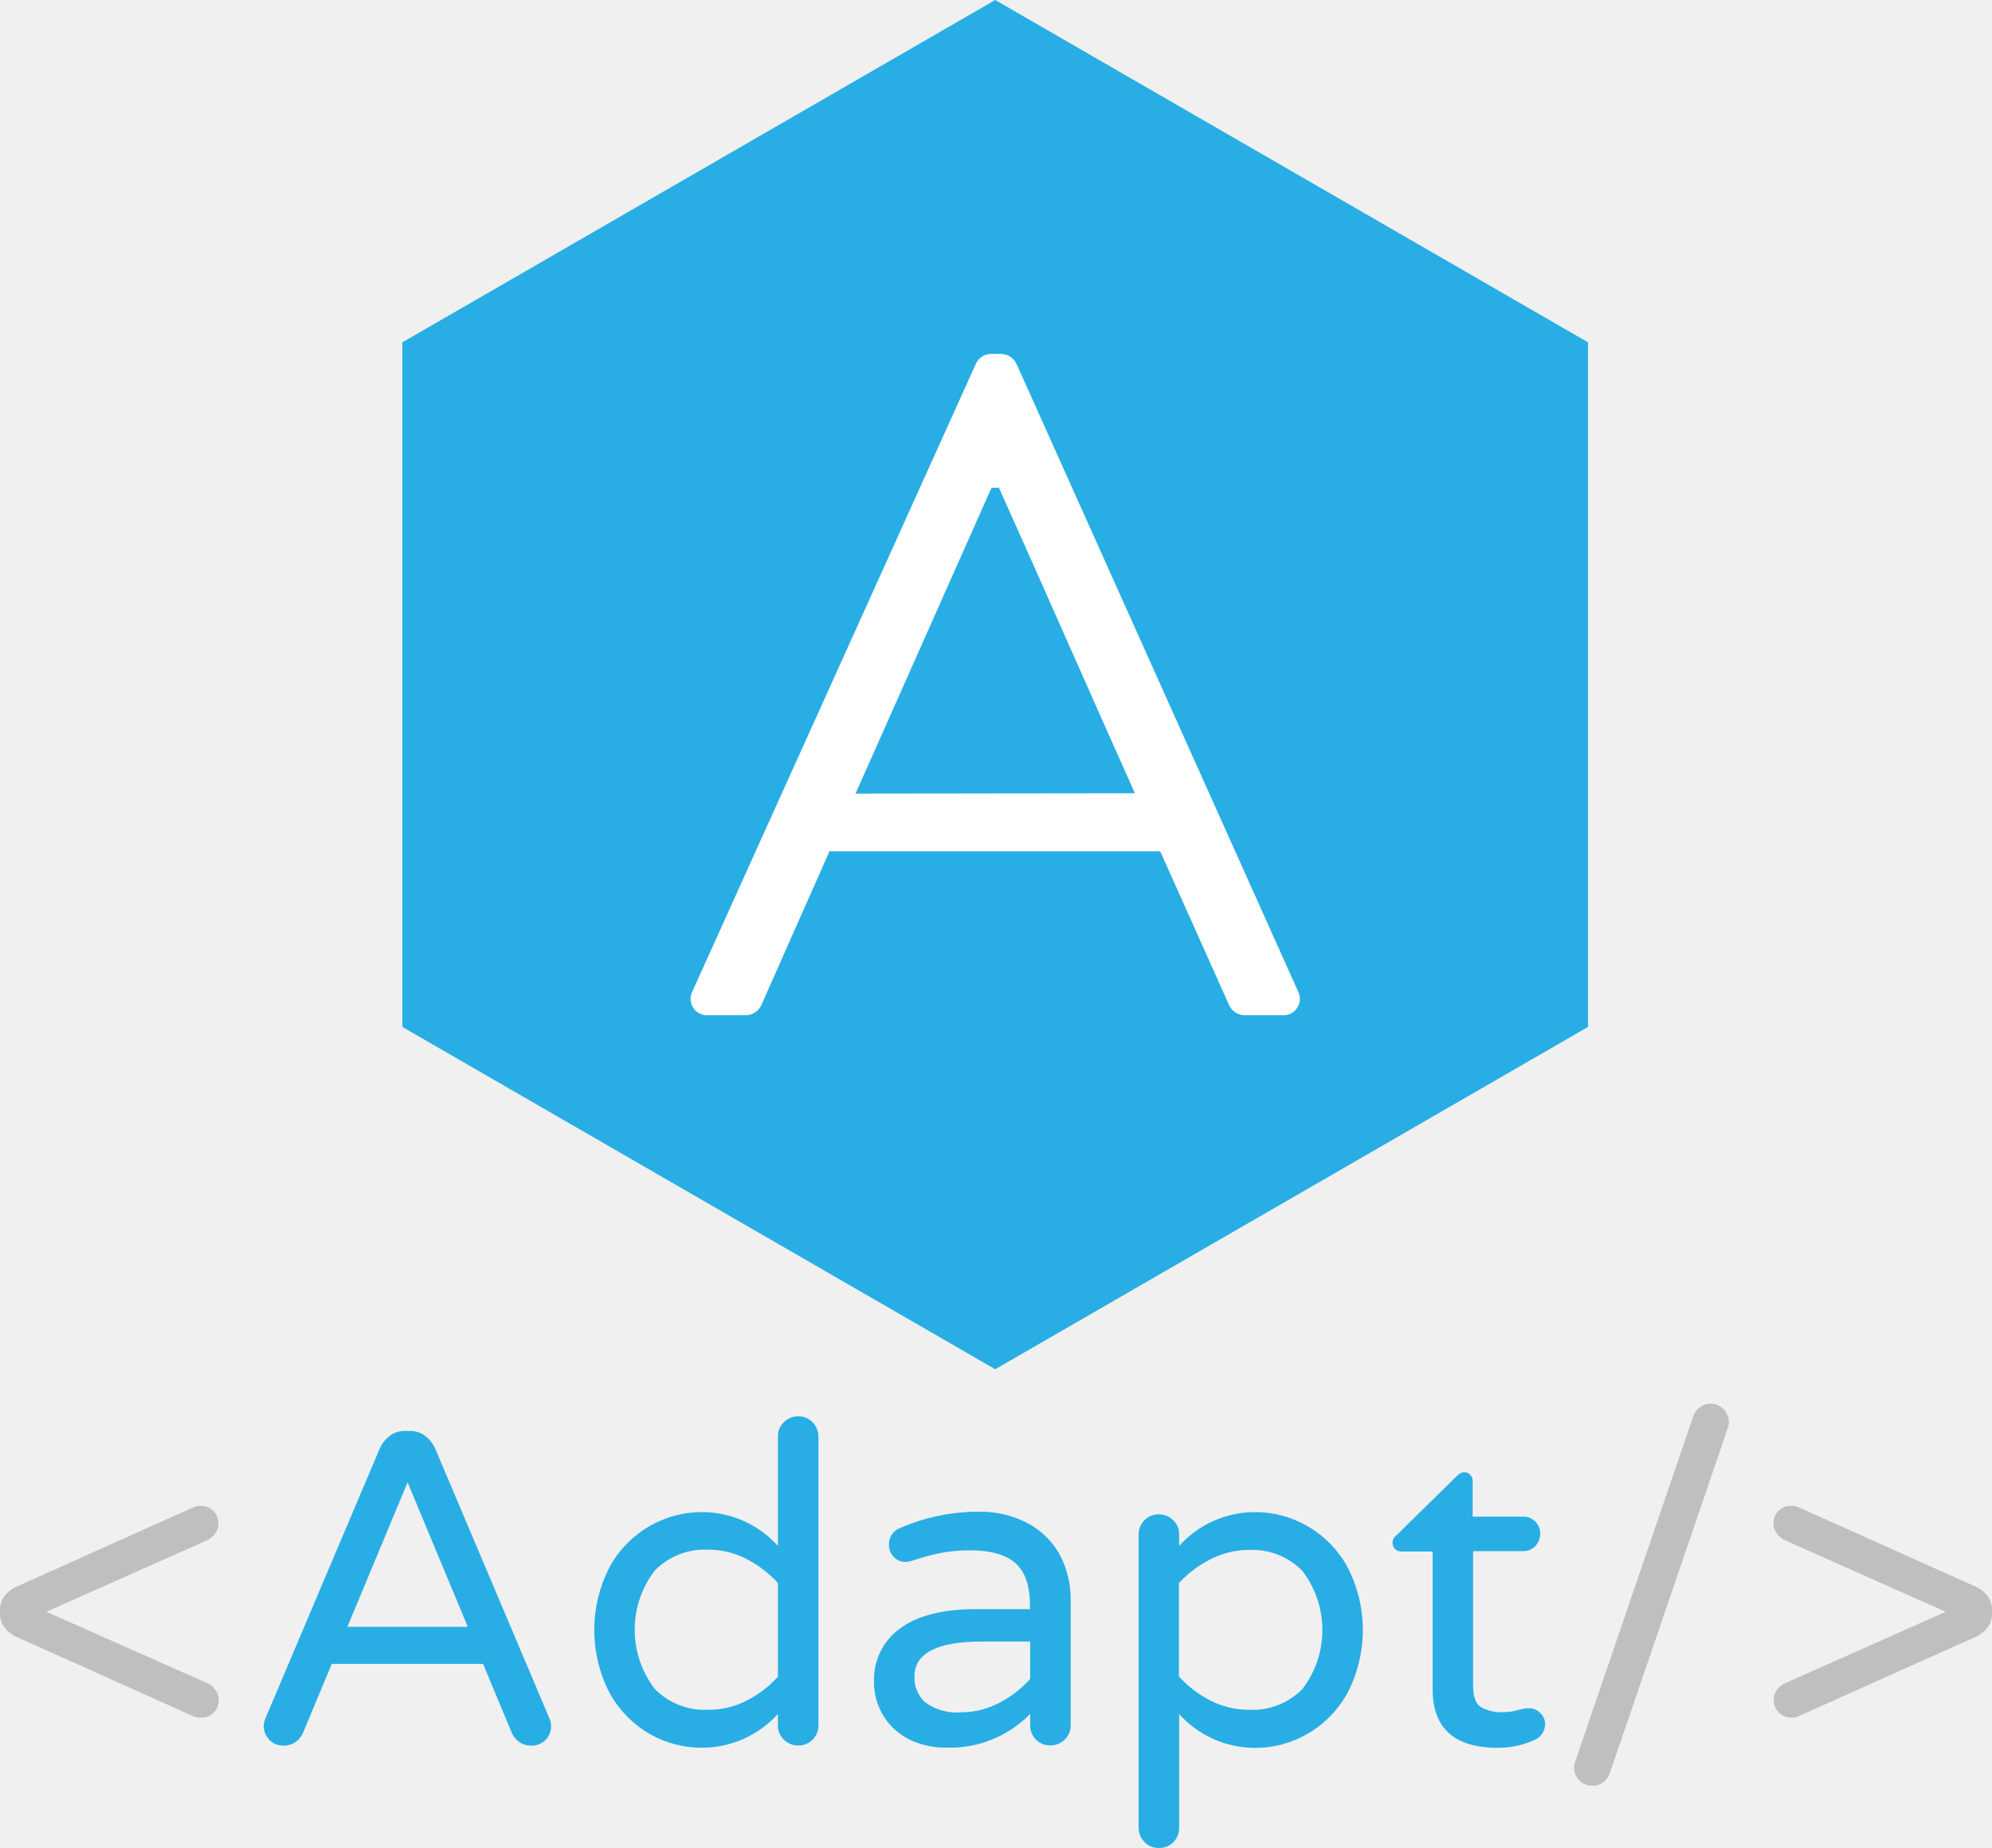
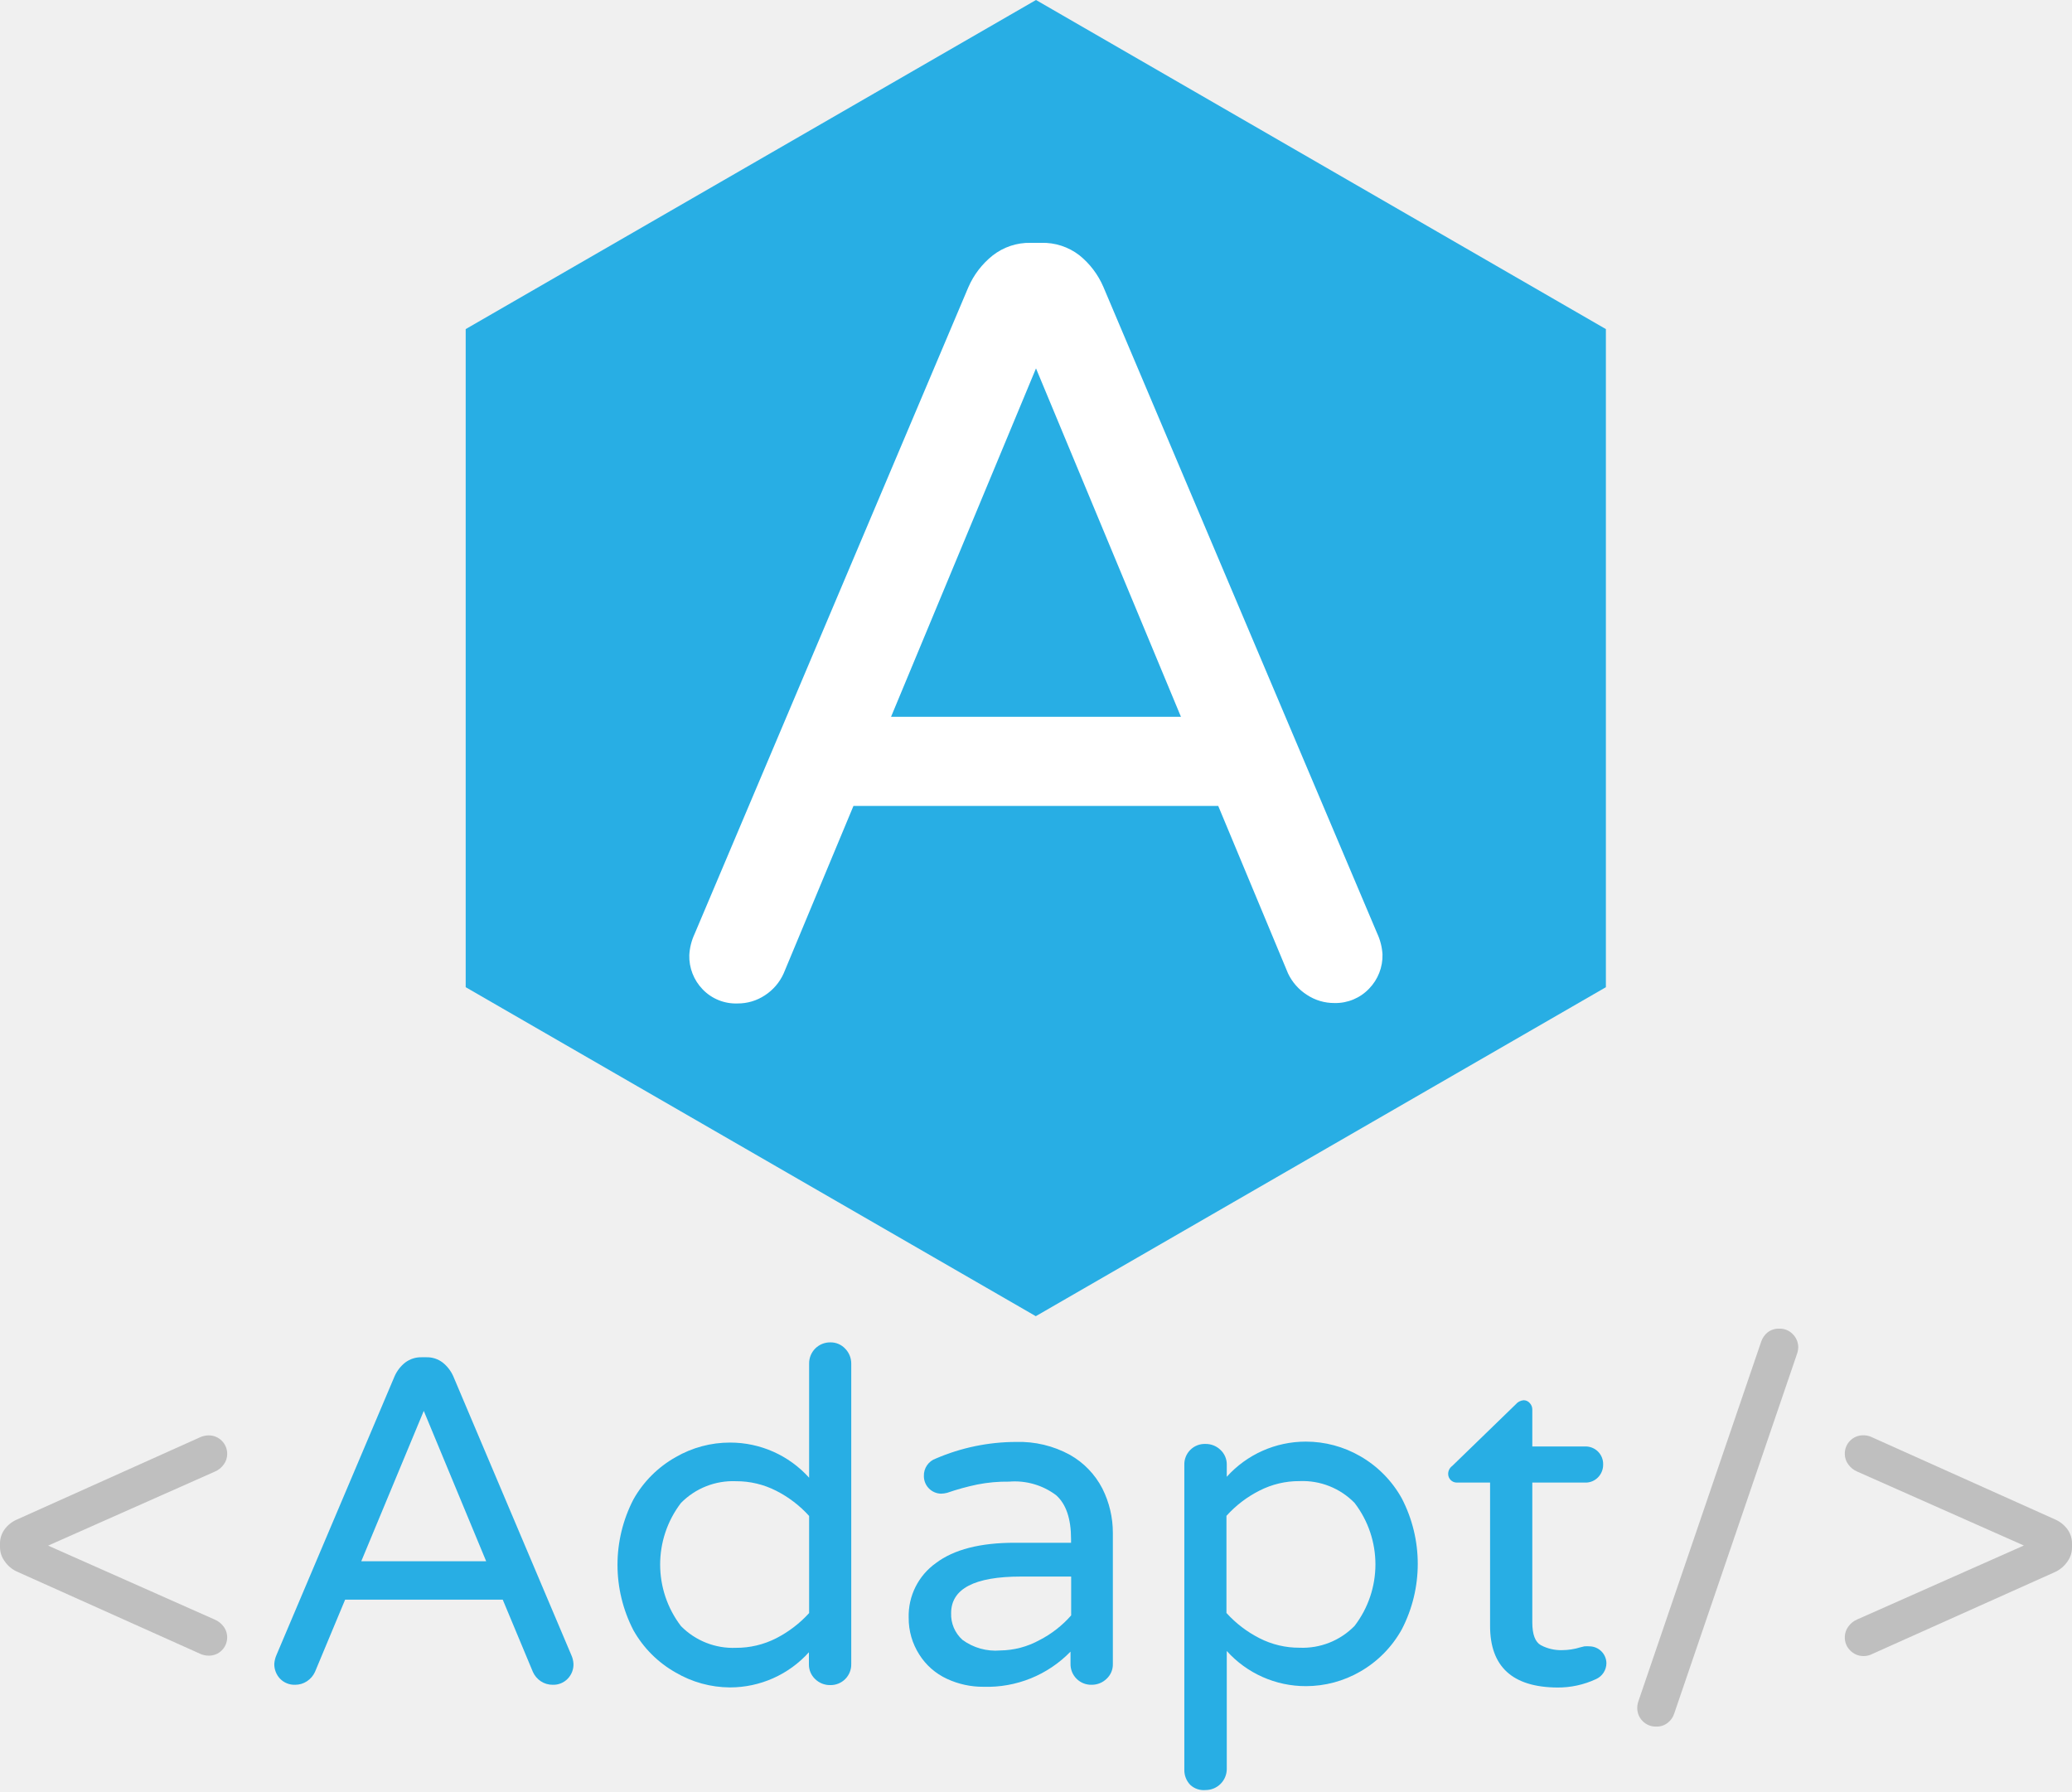
- <svg xmlns="http://www.w3.org/2000/svg" viewBox="0 0 231.56 214.79">
+ <svg xmlns="http://www.w3.org/2000/svg" viewBox="0 0 196.26 169.65">
  <defs>
-     <style>.cls-1,.cls-2,.cls-3{fill:none;}.cls-2{clip-rule:evenodd;}.cls-3{fill-rule:evenodd;}.cls-4{fill:#28aee4;}.cls-5{fill:#fff;}.cls-6{clip-path:url(#clip-path);}.cls-7{fill:#bfbfbf;}.cls-8{clip-path:url(#clip-path-2);}</style>
-     <clipPath id="clip-path" transform="translate(-32.96)">
-       <rect class="cls-1" y="139.97" width="297.3" height="108.52" />
-     </clipPath>
-     <clipPath id="clip-path-2" transform="translate(-32.96)">
-       <polygon class="cls-2" points="0 248.5 297.3 248.5 297.3 139.97 0 139.97 0 248.5 0 248.5" />
-     </clipPath>
+     <style>.cls-1{fill:#bfbfbf;}.cls-2{fill:#28aee4;}.cls-3{fill:#fff;}</style>
  </defs>
  <g id="Layer_2" data-name="Layer 2">
    <g id="Layer_1-2" data-name="Layer 1">
      <g id="Stacked">
-         <g id="Crossbar">
-           <path class="cls-4" d="M217.56,39.79v79.57l-68.91,39.79L79.73,119.36V39.79L148.65,0Z" transform="translate(-32.96)" />
-           <path class="cls-5" d="M113.46,115.2l32.92-72.87a1.93,1.93,0,0,1,1.84-1.19h1.08a2,2,0,0,1,1.84,1.19l32.7,72.87A1.91,1.91,0,0,1,182,118h-4.33a2,2,0,0,1-1.84-1.19l-8-17.86H129.38l-7.91,17.86a2,2,0,0,1-1.84,1.19H115.3A1.91,1.91,0,0,1,113.46,115.2Zm51.43-23c-5.3-11.8-10.5-23.71-15.81-35.51h-.86L132.41,92.24Z" transform="translate(-32.96)" />
+         <g id="Adapt_Text" data-name="Adapt Text">
+           <path id="_" data-name="&lt;" class="cls-1" d="M19.06,156.68,1.58,148.84a2.83,2.83,0,0,1-1.16-1A2.24,2.24,0,0,1,0,146.56v-.35a2.25,2.25,0,0,1,.42-1.34,2.81,2.81,0,0,1,1.16-.94l17.48-7.85a2.21,2.21,0,0,1,.7-.13,1.74,1.74,0,0,1,1.76,1.76,1.65,1.65,0,0,1-.33,1,2,2,0,0,1-.86.68l-15.77,7,15.77,7a2.06,2.06,0,0,1,.86.68,1.73,1.73,0,0,1-.18,2.24,1.7,1.7,0,0,1-1.25.5A2,2,0,0,1,19.06,156.68Z" />
+           <path id="A" class="cls-2" d="M26.53,159a2,2,0,0,1-.55-1.4,2.55,2.55,0,0,1,.22-.88l11.18-26.38a3.41,3.41,0,0,1,1-1.29,2.49,2.49,0,0,1,1.56-.5h.44a2.44,2.44,0,0,1,1.55.5,3.43,3.43,0,0,1,1,1.29l11.17,26.38a2.34,2.34,0,0,1,.22.88,1.93,1.93,0,0,1-.55,1.4,1.88,1.88,0,0,1-1.42.57,2,2,0,0,1-1.12-.33,2.09,2.09,0,0,1-.76-.9l-2.85-6.83H32.69l-2.85,6.83a2.11,2.11,0,0,1-.77.9,2,2,0,0,1-1.11.33A1.9,1.9,0,0,1,26.53,159Zm7.69-11.13H46.05l-5.91-14.24Z" />
+           <path id="d" class="cls-2" d="M64,158.41a10.49,10.49,0,0,1-4-4,13.48,13.48,0,0,1,0-12.4,10.49,10.49,0,0,1,4-4,10.25,10.25,0,0,1,5.15-1.38,10.06,10.06,0,0,1,7.49,3.33V129.16a2,2,0,0,1,.59-1.45,2,2,0,0,1,1.42-.57,1.87,1.87,0,0,1,1.41.6,2,2,0,0,1,.57,1.42V157.6a1.95,1.95,0,0,1-2,2,2,2,0,0,1-1.42-.57,1.89,1.89,0,0,1-.59-1.4v-1.14a10.06,10.06,0,0,1-7.49,3.33A10.25,10.25,0,0,1,64,158.41Zm9.51-3.24a11,11,0,0,0,3.13-2.39v-9.2a10.82,10.82,0,0,0-3.13-2.39,8.29,8.29,0,0,0-3.79-.9,6.91,6.91,0,0,0-5.22,2.06,9.61,9.61,0,0,0,0,11.66,6.91,6.91,0,0,0,5.22,2.06A8.29,8.29,0,0,0,73.51,155.17Z" />
+           <path id="a-2" data-name="a" class="cls-2" d="M89.68,159a6.13,6.13,0,0,1-2.61-2.3,6.37,6.37,0,0,1-1-3.48,6.14,6.14,0,0,1,2.57-5.17q2.56-1.94,7.51-1.93h5.3v-.35c0-1.93-.47-3.32-1.42-4.16a6.53,6.53,0,0,0-4.45-1.28,14.47,14.47,0,0,0-3,.27,23.43,23.43,0,0,0-2.87.79,2.39,2.39,0,0,1-.57.08,1.66,1.66,0,0,1-1.63-1.66,1.7,1.7,0,0,1,1.14-1.67,19.32,19.32,0,0,1,7.58-1.57,10,10,0,0,1,5.11,1.22,7.74,7.74,0,0,1,3.07,3.18,9.33,9.33,0,0,1,1,4.23v12.4a1.85,1.85,0,0,1-.59,1.4,2,2,0,0,1-1.42.57,1.95,1.95,0,0,1-2-2v-1.14a11,11,0,0,1-8.23,3.33A8.05,8.05,0,0,1,89.68,159Zm8.78-3.66a10.14,10.14,0,0,0,3-2.34v-3.68H96.71q-6.61,0-6.62,3.46a3.24,3.24,0,0,0,1.08,2.54,5.29,5.29,0,0,0,3.57,1A7.91,7.91,0,0,0,98.46,155.34Z" />
+           <path id="p" class="cls-2" d="M112.75,169.06a2,2,0,0,1-.57-1.43V138.76a1.93,1.93,0,0,1,2-2,2,2,0,0,1,1.42.56,1.87,1.87,0,0,1,.6,1.41v1.14a10.06,10.06,0,0,1,7.49-3.33,10.28,10.28,0,0,1,5.15,1.38,10.46,10.46,0,0,1,3.94,4,13.48,13.48,0,0,1,0,12.4,10.46,10.46,0,0,1-3.94,4,10.28,10.28,0,0,1-5.15,1.38,10.06,10.06,0,0,1-7.49-3.33v11.17a2,2,0,0,1-2,2A1.87,1.87,0,0,1,112.75,169.06ZM128.3,154a9.57,9.57,0,0,0,0-11.66,6.88,6.88,0,0,0-5.21-2.06,8.23,8.23,0,0,0-3.79.9,10.69,10.69,0,0,0-3.13,2.39v9.2a10.86,10.86,0,0,0,3.13,2.39,8.23,8.23,0,0,0,3.79.9A6.88,6.88,0,0,0,128.3,154Z" />
+           <path id="t" class="cls-2" d="M141.14,154V140.42H138a.82.82,0,0,1-.83-.83.94.94,0,0,1,.39-.75l6-5.82a1.1,1.1,0,0,1,.75-.4.76.76,0,0,1,.59.27.87.87,0,0,1,.24.61V137h5a1.66,1.66,0,0,1,1.71,1.71,1.7,1.7,0,0,1-.48,1.21,1.64,1.64,0,0,1-1.23.5h-5v13.24q0,1.71.81,2.16a4.05,4.05,0,0,0,2,.47,5.91,5.91,0,0,0,1.75-.27l.37-.09a3.4,3.4,0,0,1,.51,0,1.62,1.62,0,0,1,1.58,1.58,1.66,1.66,0,0,1-1,1.53,8.51,8.51,0,0,1-3.64.79Q141.14,159.79,141.14,154Z" />
+           <path id="_2" data-name="/" class="cls-1" d="M155.58,163a1.74,1.74,0,0,1-.5-1.27,2.06,2.06,0,0,1,.13-.66l11.61-34a1.93,1.93,0,0,1,.61-.88,1.74,1.74,0,0,1,1.1-.35,1.7,1.7,0,0,1,1.29.53,1.75,1.75,0,0,1,.51,1.27,2.11,2.11,0,0,1-.14.66l-11.61,34a1.78,1.78,0,0,1-.61.87,1.67,1.67,0,0,1-1.1.36A1.73,1.73,0,0,1,155.58,163Z" />
+           <path id="_3" data-name="&gt;" class="cls-1" d="M175.24,156.31a1.72,1.72,0,0,1-.5-1.25,1.68,1.68,0,0,1,.33-1,2,2,0,0,1,.85-.68l15.78-7-15.78-7a2,2,0,0,1-.85-.68,1.65,1.65,0,0,1-.33-1,1.73,1.73,0,0,1,1.75-1.76,1.86,1.86,0,0,1,.7.13l17.49,7.85a2.87,2.87,0,0,1,1.16.94,2.25,2.25,0,0,1,.42,1.34v.35a2.24,2.24,0,0,1-.42,1.33,2.89,2.89,0,0,1-1.16,1l-17.49,7.84a1.68,1.68,0,0,1-.7.13A1.74,1.74,0,0,1,175.24,156.31Z" />
        </g>
-         <g id="Text">
-           <g class="cls-6">
-             <path class="cls-7" d="M55.45,199.49l-20.63-9.26a3.37,3.37,0,0,1-1.37-1.11,2.71,2.71,0,0,1-.49-1.58v-.41a2.74,2.74,0,0,1,.49-1.58,3.54,3.54,0,0,1,1.37-1.11l20.63-9.25a2.26,2.26,0,0,1,.83-.16,2,2,0,0,1,2.07,2.07,2,2,0,0,1-.39,1.16,2.28,2.28,0,0,1-1,.8l-18.61,8.28L57,195.61a2.28,2.28,0,0,1,1,.8,2,2,0,0,1,.39,1.16,2,2,0,0,1-2.07,2.07A2.47,2.47,0,0,1,55.45,199.49Z" transform="translate(-32.96)" />
-           </g>
-           <g class="cls-8">
-             <g class="cls-6">
-               <path class="cls-4" d="M64.27,202.23a2.31,2.31,0,0,1-.65-1.66,2.86,2.86,0,0,1,.26-1l13.19-31.13a3.84,3.84,0,0,1,1.16-1.52,2.84,2.84,0,0,1,1.83-.6h.52a2.87,2.87,0,0,1,1.84.6,3.93,3.93,0,0,1,1.16,1.52l13.18,31.13a2.67,2.67,0,0,1,.26,1,2.24,2.24,0,0,1-2.32,2.33,2.33,2.33,0,0,1-1.32-.39,2.48,2.48,0,0,1-.91-1.06l-3.36-8.06H71.53l-3.36,8.06a2.53,2.53,0,0,1-.9,1.06,2.37,2.37,0,0,1-1.32.39A2.25,2.25,0,0,1,64.27,202.23Zm9.07-13.14h14l-7-16.8Z" transform="translate(-32.96)" />
-               <path class="cls-4" d="M108.47,201.53a12.38,12.38,0,0,1-4.65-4.76,15.92,15.92,0,0,1,0-14.63,12.38,12.38,0,0,1,4.65-4.76,12.21,12.21,0,0,1,6.08-1.63,11.92,11.92,0,0,1,8.84,3.93V167a2.26,2.26,0,0,1,.7-1.71,2.31,2.31,0,0,1,1.68-.67,2.18,2.18,0,0,1,1.65.7,2.32,2.32,0,0,1,.68,1.68v33.55a2.31,2.31,0,0,1-2.33,2.33,2.35,2.35,0,0,1-1.68-.67,2.2,2.2,0,0,1-.7-1.66v-1.34a11.88,11.88,0,0,1-8.84,3.93A12.11,12.11,0,0,1,108.47,201.53Zm11.22-3.83a12.51,12.51,0,0,0,3.7-2.82V184a12.85,12.85,0,0,0-3.7-2.82,9.68,9.68,0,0,0-4.47-1.06,8.12,8.12,0,0,0-6.15,2.43,11.31,11.31,0,0,0,0,13.75,8.12,8.12,0,0,0,6.15,2.43A9.68,9.68,0,0,0,119.69,197.7Z" transform="translate(-32.96)" />
-               <path class="cls-4" d="M138.77,202.23a7.29,7.29,0,0,1-3.07-2.72,7.47,7.47,0,0,1-1.14-4.11,7.26,7.26,0,0,1,3-6.1c2-1.51,5-2.27,8.87-2.27h6.26v-.42q0-3.41-1.68-4.91t-5.25-1.5a17.34,17.34,0,0,0-3.49.31,30.51,30.51,0,0,0-3.39.93,2.87,2.87,0,0,1-.67.11,1.81,1.81,0,0,1-1.34-.57,1.91,1.91,0,0,1-.57-1.4,2,2,0,0,1,1.34-2,22.77,22.77,0,0,1,9-1.87,11.74,11.74,0,0,1,6,1.45,9.17,9.17,0,0,1,3.62,3.75,11,11,0,0,1,1.16,5v14.63a2.2,2.2,0,0,1-.7,1.66,2.35,2.35,0,0,1-1.68.67,2.28,2.28,0,0,1-1.65-.67,2.25,2.25,0,0,1-.67-1.66v-1.34a13,13,0,0,1-9.72,3.93A9.66,9.66,0,0,1,138.77,202.23Zm10.37-4.32a12.21,12.21,0,0,0,3.57-2.77V190.8h-5.64c-5.2,0-7.81,1.36-7.81,4.08a3.83,3.83,0,0,0,1.27,3,6.24,6.24,0,0,0,4.21,1.14A9.36,9.36,0,0,0,149.14,197.91Z" transform="translate(-32.96)" />
-               <path class="cls-4" d="M166,214.09a2.32,2.32,0,0,1-.68-1.68V178.34a2.32,2.32,0,0,1,2.33-2.33,2.35,2.35,0,0,1,1.68.68,2.18,2.18,0,0,1,.7,1.65v1.34a11.9,11.9,0,0,1,8.84-3.93,12.15,12.15,0,0,1,6.07,1.63,12.33,12.33,0,0,1,4.66,4.76,15.92,15.92,0,0,1,0,14.63,12.33,12.33,0,0,1-4.66,4.76,12,12,0,0,1-6.07,1.63,11.87,11.87,0,0,1-8.84-3.93v13.18a2.35,2.35,0,0,1-.67,1.71,2.31,2.31,0,0,1-1.71.67A2.16,2.16,0,0,1,166,214.09Zm18.35-17.76a11.31,11.31,0,0,0,0-13.75,8.12,8.12,0,0,0-6.15-2.43,9.75,9.75,0,0,0-4.48,1.06A13,13,0,0,0,170,184v10.85a12.6,12.6,0,0,0,3.69,2.82,9.75,9.75,0,0,0,4.48,1.06A8.12,8.12,0,0,0,184.35,196.33Z" transform="translate(-32.96)" />
-               <path class="cls-4" d="M199.5,196.33v-16h-3.67a1,1,0,0,1-1-1,1.08,1.08,0,0,1,.46-.88l7-6.87a1.33,1.33,0,0,1,.88-.47.93.93,0,0,1,.7.31,1,1,0,0,1,.28.73v4.13h5.85a1.95,1.95,0,0,1,2,2,2,2,0,0,1-.57,1.42,1.89,1.89,0,0,1-1.44.59H204.2v15.62c0,1.34.32,2.2,1,2.56a4.84,4.84,0,0,0,2.4.54,7.07,7.07,0,0,0,2.07-.31l.44-.1a2.58,2.58,0,0,1,.6-.05,1.83,1.83,0,0,1,1.29.54,1.75,1.75,0,0,1,.57,1.32,2,2,0,0,1-1.19,1.81,10.13,10.13,0,0,1-4.29.93Q199.49,203.16,199.5,196.33Z" transform="translate(-32.96)" />
-             </g>
-             <g class="cls-8">
-               <g class="cls-6">
-                 <path class="cls-7" d="M216.54,206.93a2.07,2.07,0,0,1-.6-1.5,2.4,2.4,0,0,1,.16-.77l13.7-40.07a2.16,2.16,0,0,1,.72-1,2.12,2.12,0,0,1,3.41,1.71,2.58,2.58,0,0,1-.15.77l-13.7,40.07a2.18,2.18,0,0,1-.73,1,2,2,0,0,1-1.29.41A2,2,0,0,1,216.54,206.93Z" transform="translate(-32.96)" />
-               </g>
-               <g class="cls-8">
-                 <g class="cls-6">
-                   <path class="cls-7" d="M239.74,199.05a2,2,0,0,1-.6-1.48,2,2,0,0,1,.39-1.16,2.28,2.28,0,0,1,1-.8l18.61-8.27-18.61-8.28a2.28,2.28,0,0,1-1-.8,2,2,0,0,1,1.68-3.23,2,2,0,0,1,.83.16l20.63,9.25a3.54,3.54,0,0,1,1.37,1.11,2.74,2.74,0,0,1,.49,1.58v.41a2.71,2.71,0,0,1-.49,1.58,3.37,3.37,0,0,1-1.37,1.11L242,199.49a2.16,2.16,0,0,1-.83.15A2,2,0,0,1,239.74,199.05Z" transform="translate(-32.96)" />
-                 </g>
-               </g>
-             </g>
-           </g>
+         <g id="Adapt_Logo-_solid_white" data-name="Adapt Logo- solid white">
+           <path id="Hexagon" class="cls-2" d="M152.11,31.17V93.5l-54,31.16-54-31.16V31.17L98.13,0Z" />
+           <path id="A-3" data-name="A" class="cls-3" d="M66.56,93.71a4.49,4.49,0,0,1-1.27-3.25,5.45,5.45,0,0,1,.5-2L91.72,27.21a7.81,7.81,0,0,1,2.29-3A5.63,5.63,0,0,1,97.62,23h1a5.65,5.65,0,0,1,3.61,1.17,7.79,7.79,0,0,1,2.28,3l25.93,61.22a5.5,5.5,0,0,1,.51,2,4.49,4.49,0,0,1-1.27,3.25A4.39,4.39,0,0,1,126.4,95a4.66,4.66,0,0,1-2.6-.77A4.89,4.89,0,0,1,122,92.19l-6.61-15.86H80.84L74.23,92.19a4.82,4.82,0,0,1-1.78,2.08,4.63,4.63,0,0,1-2.59.77A4.36,4.36,0,0,1,66.56,93.71ZM84.4,67.89h27.46l-13.73-33Z" />
        </g>
      </g>
    </g>
  </g>
</svg>
